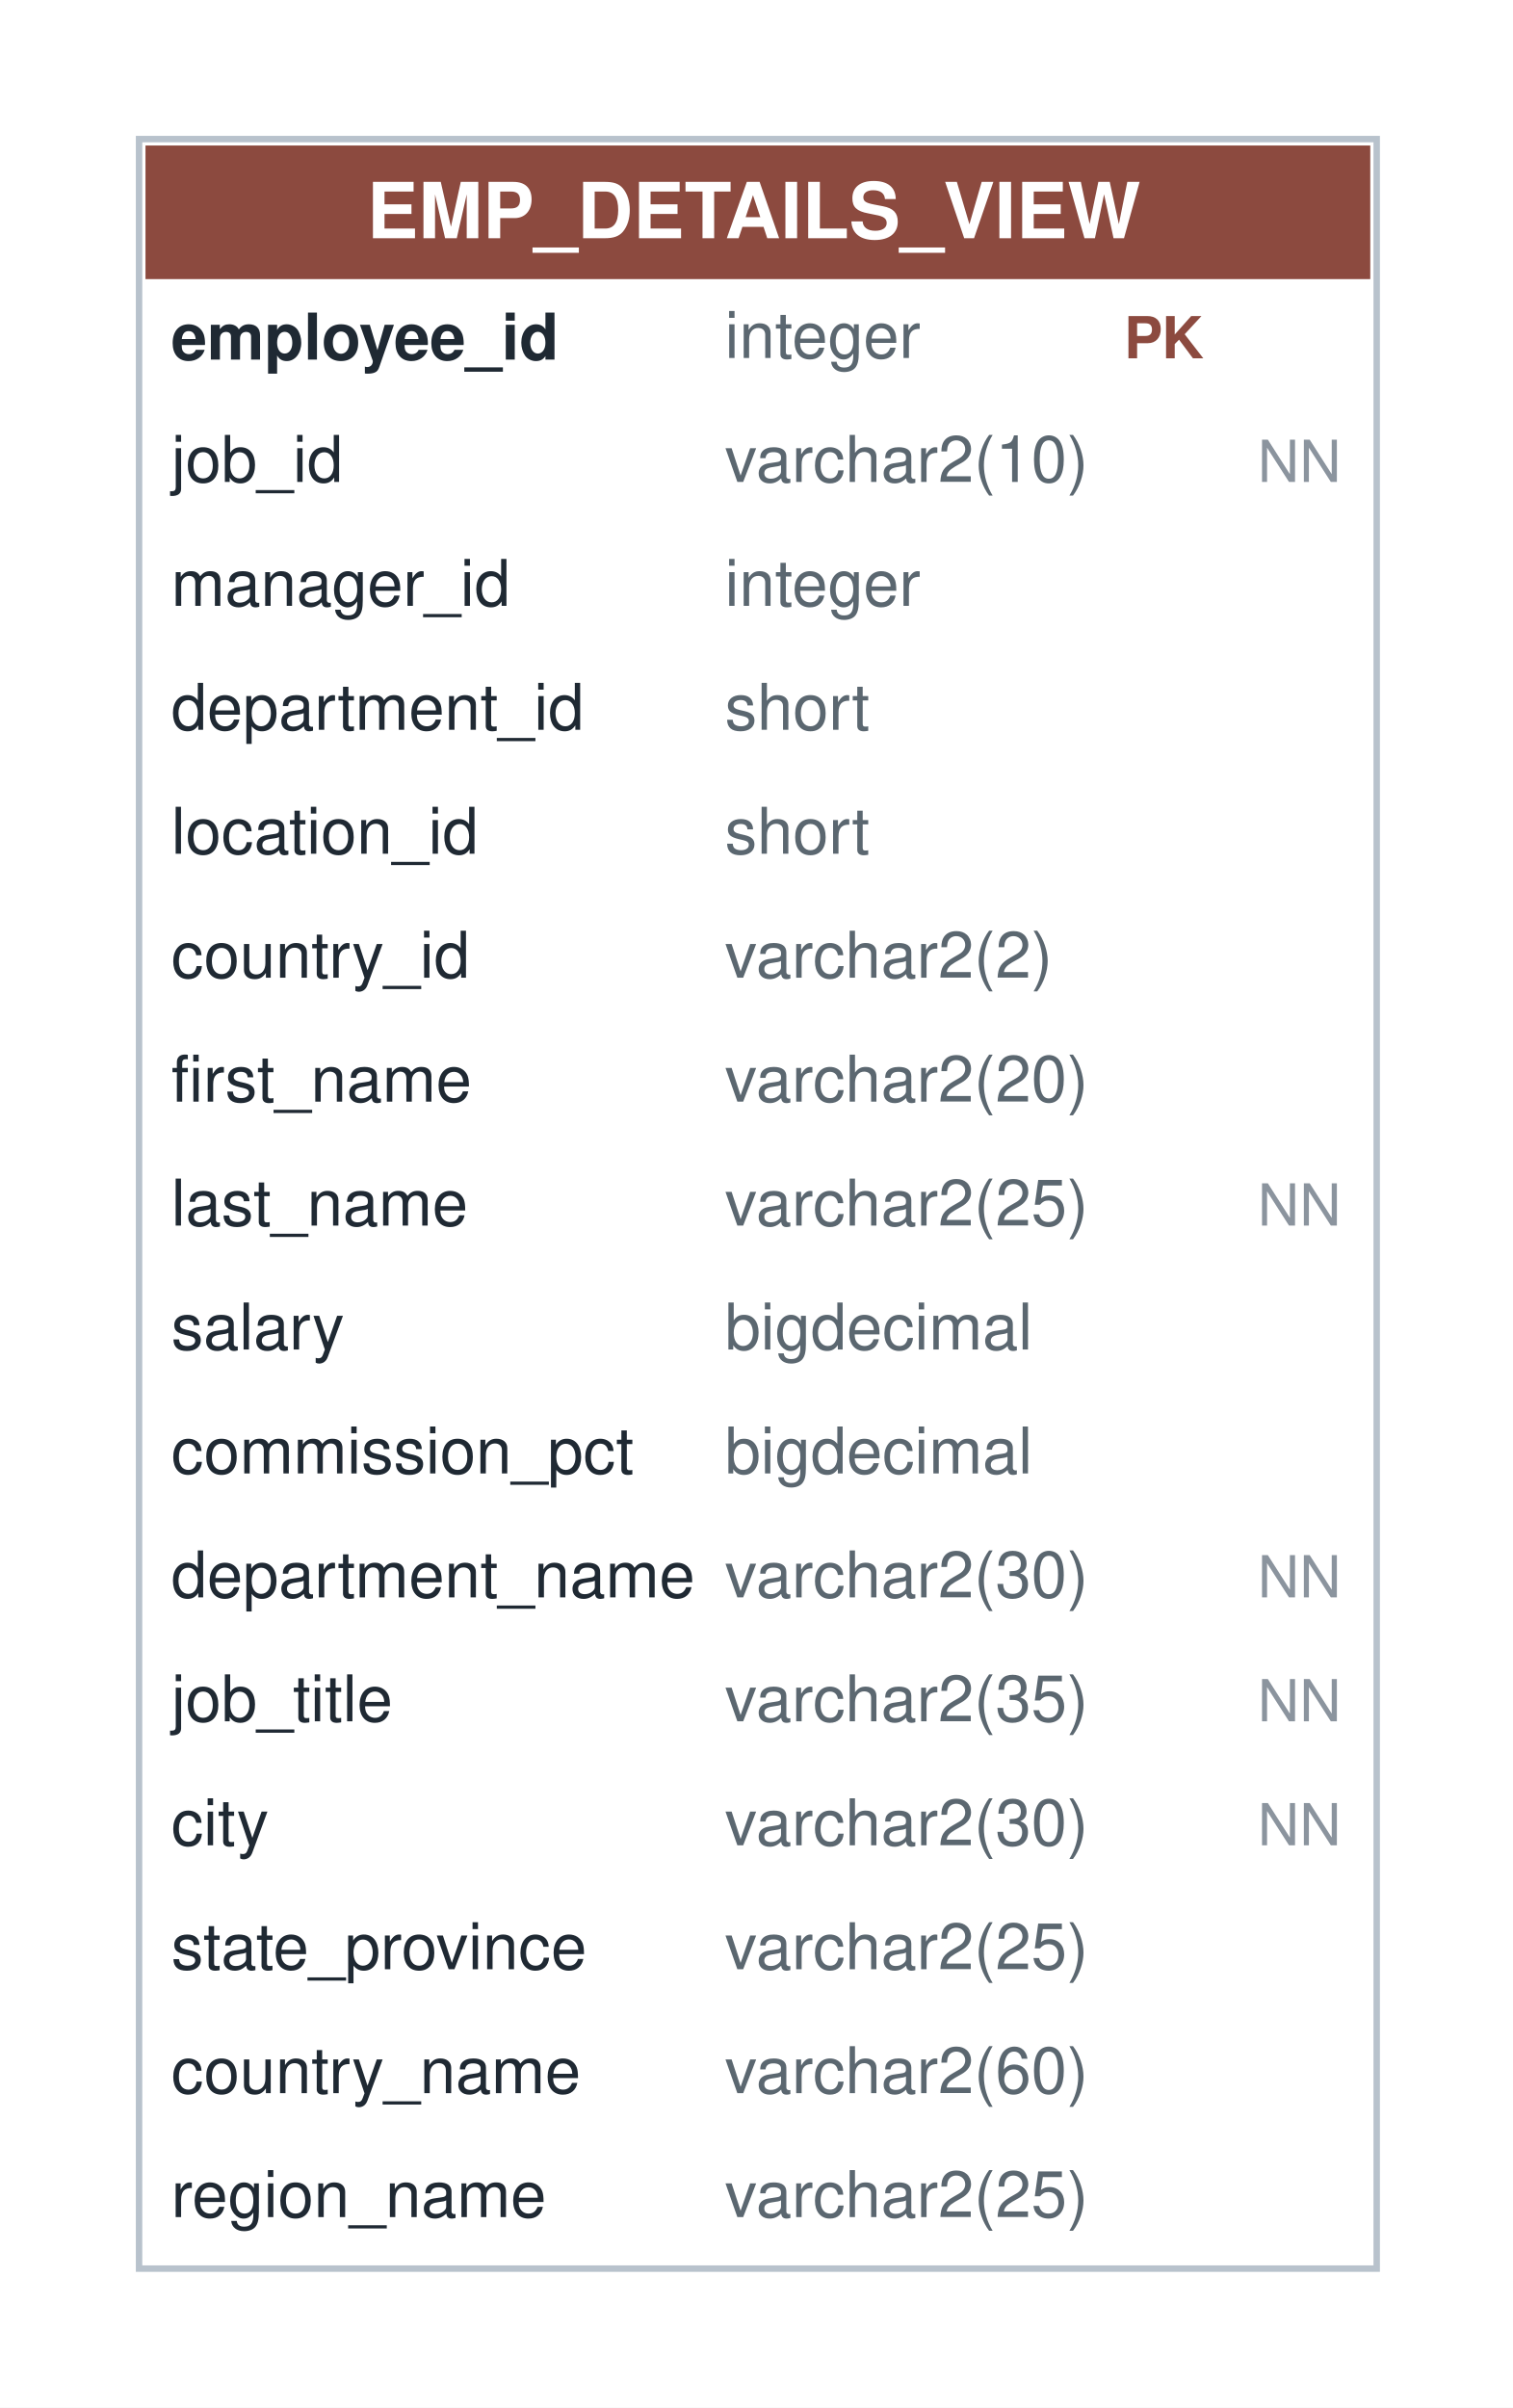
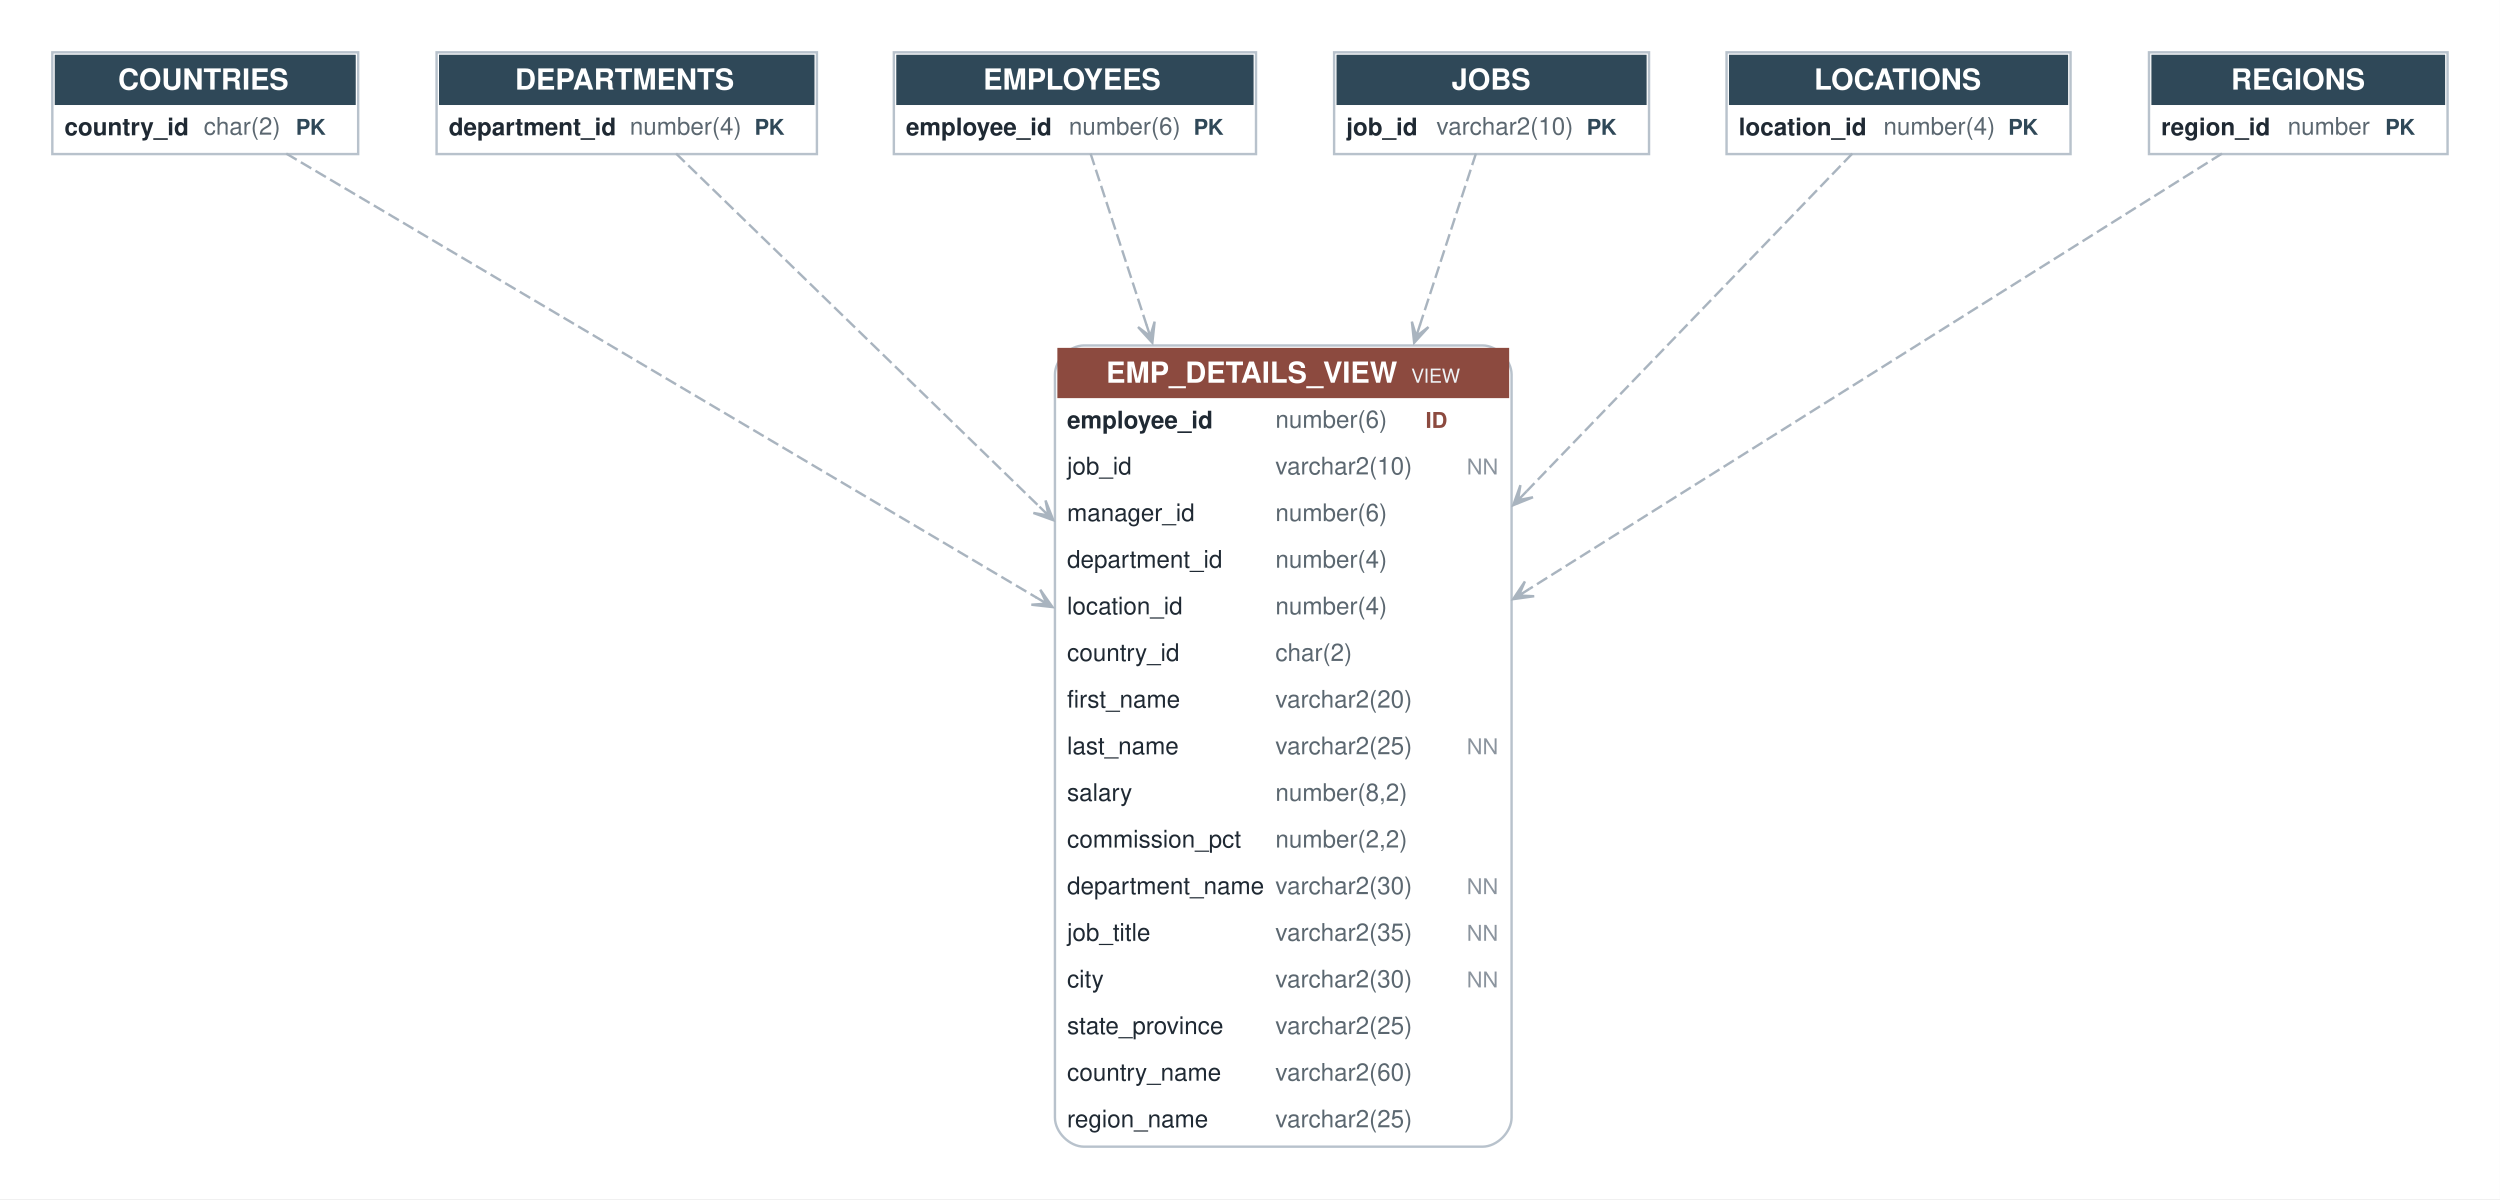
- <svg xmlns="http://www.w3.org/2000/svg" width="235pt" height="374pt" viewBox="0.00 0.00 235.00 374.00">
-   <g id="graph0" class="graph" transform="scale(1 1) rotate(0) translate(21.6 352.35)">
-     <polygon fill="white" stroke="none" points="-21.6,21.6 -21.6,-352.35 213.85,-352.35 213.85,21.6 -21.6,21.6" />
+ <svg xmlns="http://www.w3.org/2000/svg" width="1032pt" height="495pt" viewBox="0.00 0.00 1032.00 495.00">
+   <g id="graph0" class="graph" transform="scale(1 1) rotate(0) translate(21.6 473.35)">
+     <polygon fill="white" stroke="none" points="-21.6,21.6 -21.6,-473.35 1010.35,-473.35 1010.35,21.6 -21.6,21.6" />
    <g id="node1" class="node">
-       <polygon fill="#ffffff" stroke="none" points="0,0 0,-330.75 192.25,-330.75 192.25,0 0,0" />
-       <polygon fill="none" stroke="#b8c2cc" points="0,0 0,-330.75 192.25,-330.75 192.25,0 0,0" />
-       <polygon fill="#8c4a3f" stroke="none" points="1,-309 1,-329.75 191.25,-329.75 191.25,-309 1,-309" />
-       <text xml:space="preserve" text-anchor="start" x="35.38" y="-315.35" font-family="Helvetica,Arial,sans-serif" font-weight="bold" font-size="12.00" fill="white">EMP_DETAILS_VIEW</text>
-       <text xml:space="preserve" text-anchor="start" x="5" y="-296.5" font-family="Helvetica,Arial,sans-serif" font-weight="bold" font-size="10.00" fill="#1f2933">employee_id</text>
-       <text xml:space="preserve" text-anchor="start" x="91" y="-296.75" font-family="Helvetica,Arial,sans-serif" font-size="10.00" fill="#5b6770">integer</text>
-       <text xml:space="preserve" text-anchor="start" x="153" y="-296.7" font-family="Helvetica,Arial,sans-serif" font-weight="bold" font-size="9.00" fill="#8c4a3f">PK</text>
-       <text xml:space="preserve" text-anchor="start" x="5" y="-277.5" font-family="Helvetica,Arial,sans-serif" font-size="10.00" fill="#1f2933">job_id</text>
-       <text xml:space="preserve" text-anchor="start" x="91" y="-277.5" font-family="Helvetica,Arial,sans-serif" font-size="10.00" fill="#5b6770">varchar2(10)</text>
-       <text xml:space="preserve" text-anchor="start" x="173.75" y="-277.5" font-family="Helvetica,Arial,sans-serif" font-size="9.00" fill="#8b949e">NN</text>
-       <text xml:space="preserve" text-anchor="start" x="5" y="-258.25" font-family="Helvetica,Arial,sans-serif" font-size="10.00" fill="#1f2933">manager_id</text>
-       <text xml:space="preserve" text-anchor="start" x="91" y="-258.25" font-family="Helvetica,Arial,sans-serif" font-size="10.00" fill="#5b6770">integer</text>
-       <text xml:space="preserve" text-anchor="start" x="5" y="-239" font-family="Helvetica,Arial,sans-serif" font-size="10.00" fill="#1f2933">department_id</text>
-       <text xml:space="preserve" text-anchor="start" x="91" y="-239" font-family="Helvetica,Arial,sans-serif" font-size="10.00" fill="#5b6770">short</text>
-       <text xml:space="preserve" text-anchor="start" x="5" y="-219.75" font-family="Helvetica,Arial,sans-serif" font-size="10.00" fill="#1f2933">location_id</text>
-       <text xml:space="preserve" text-anchor="start" x="91" y="-219.75" font-family="Helvetica,Arial,sans-serif" font-size="10.00" fill="#5b6770">short</text>
-       <text xml:space="preserve" text-anchor="start" x="5" y="-200.5" font-family="Helvetica,Arial,sans-serif" font-size="10.00" fill="#1f2933">country_id</text>
-       <text xml:space="preserve" text-anchor="start" x="91" y="-200.5" font-family="Helvetica,Arial,sans-serif" font-size="10.00" fill="#5b6770">varchar2(2)</text>
-       <text xml:space="preserve" text-anchor="start" x="5" y="-181.25" font-family="Helvetica,Arial,sans-serif" font-size="10.00" fill="#1f2933">first_name</text>
-       <text xml:space="preserve" text-anchor="start" x="91" y="-181.25" font-family="Helvetica,Arial,sans-serif" font-size="10.00" fill="#5b6770">varchar2(20)</text>
-       <text xml:space="preserve" text-anchor="start" x="5" y="-162" font-family="Helvetica,Arial,sans-serif" font-size="10.00" fill="#1f2933">last_name</text>
-       <text xml:space="preserve" text-anchor="start" x="91" y="-162" font-family="Helvetica,Arial,sans-serif" font-size="10.00" fill="#5b6770">varchar2(25)</text>
-       <text xml:space="preserve" text-anchor="start" x="173.75" y="-162" font-family="Helvetica,Arial,sans-serif" font-size="9.00" fill="#8b949e">NN</text>
-       <text xml:space="preserve" text-anchor="start" x="5" y="-142.75" font-family="Helvetica,Arial,sans-serif" font-size="10.00" fill="#1f2933">salary</text>
-       <text xml:space="preserve" text-anchor="start" x="91" y="-142.75" font-family="Helvetica,Arial,sans-serif" font-size="10.00" fill="#5b6770">bigdecimal</text>
-       <text xml:space="preserve" text-anchor="start" x="5" y="-123.5" font-family="Helvetica,Arial,sans-serif" font-size="10.00" fill="#1f2933">commission_pct</text>
-       <text xml:space="preserve" text-anchor="start" x="91" y="-123.5" font-family="Helvetica,Arial,sans-serif" font-size="10.00" fill="#5b6770">bigdecimal</text>
-       <text xml:space="preserve" text-anchor="start" x="5" y="-104.25" font-family="Helvetica,Arial,sans-serif" font-size="10.00" fill="#1f2933">department_name</text>
-       <text xml:space="preserve" text-anchor="start" x="91" y="-104.25" font-family="Helvetica,Arial,sans-serif" font-size="10.00" fill="#5b6770">varchar2(30)</text>
-       <text xml:space="preserve" text-anchor="start" x="173.75" y="-104.25" font-family="Helvetica,Arial,sans-serif" font-size="9.00" fill="#8b949e">NN</text>
-       <text xml:space="preserve" text-anchor="start" x="5" y="-85" font-family="Helvetica,Arial,sans-serif" font-size="10.00" fill="#1f2933">job_title</text>
-       <text xml:space="preserve" text-anchor="start" x="91" y="-85" font-family="Helvetica,Arial,sans-serif" font-size="10.00" fill="#5b6770">varchar2(35)</text>
-       <text xml:space="preserve" text-anchor="start" x="173.75" y="-85" font-family="Helvetica,Arial,sans-serif" font-size="9.00" fill="#8b949e">NN</text>
-       <text xml:space="preserve" text-anchor="start" x="5" y="-65.75" font-family="Helvetica,Arial,sans-serif" font-size="10.00" fill="#1f2933">city</text>
-       <text xml:space="preserve" text-anchor="start" x="91" y="-65.75" font-family="Helvetica,Arial,sans-serif" font-size="10.00" fill="#5b6770">varchar2(30)</text>
-       <text xml:space="preserve" text-anchor="start" x="173.75" y="-65.75" font-family="Helvetica,Arial,sans-serif" font-size="9.00" fill="#8b949e">NN</text>
-       <text xml:space="preserve" text-anchor="start" x="5" y="-46.5" font-family="Helvetica,Arial,sans-serif" font-size="10.00" fill="#1f2933">state_province</text>
-       <text xml:space="preserve" text-anchor="start" x="91" y="-46.5" font-family="Helvetica,Arial,sans-serif" font-size="10.00" fill="#5b6770">varchar2(25)</text>
-       <text xml:space="preserve" text-anchor="start" x="5" y="-27.25" font-family="Helvetica,Arial,sans-serif" font-size="10.00" fill="#1f2933">country_name</text>
-       <text xml:space="preserve" text-anchor="start" x="91" y="-27.25" font-family="Helvetica,Arial,sans-serif" font-size="10.00" fill="#5b6770">varchar2(60)</text>
-       <text xml:space="preserve" text-anchor="start" x="5" y="-8" font-family="Helvetica,Arial,sans-serif" font-size="10.00" fill="#1f2933">region_name</text>
-       <text xml:space="preserve" text-anchor="start" x="91" y="-8" font-family="Helvetica,Arial,sans-serif" font-size="10.00" fill="#5b6770">varchar2(25)</text>
+       <path fill="#ffffff" stroke="none" d="M425.88,0C425.88,0 590.38,0 590.38,0 596.38,0 602.38,-6 602.38,-12 602.38,-12 602.38,-318.75 602.38,-318.75 602.38,-324.75 596.38,-330.75 590.38,-330.75 590.38,-330.75 425.88,-330.75 425.88,-330.75 419.88,-330.75 413.88,-324.75 413.88,-318.75 413.88,-318.75 413.88,-12 413.88,-12 413.88,-6 419.88,0 425.88,0" />
+       <path fill="none" stroke="#b8c2cc" d="M425.88,0C425.88,0 590.38,0 590.38,0 596.38,0 602.38,-6 602.38,-12 602.38,-12 602.38,-318.75 602.38,-318.75 602.38,-324.75 596.38,-330.75 590.38,-330.75 590.38,-330.75 425.88,-330.75 425.88,-330.75 419.88,-330.75 413.88,-324.75 413.88,-318.75 413.88,-318.75 413.88,-12 413.88,-12 413.88,-6 419.88,0 425.88,0" />
+       <polygon fill="#8c4a3f" stroke="none" points="414.88,-309 414.88,-329.75 601.38,-329.75 601.38,-309 414.88,-309" />
+       <text xml:space="preserve" text-anchor="start" x="435" y="-315.35" font-family="Helvetica,Arial,sans-serif" font-weight="bold" font-size="12.00" fill="white">EMP_DETAILS_VIEW</text>
+       <text xml:space="preserve" text-anchor="start" x="556.5" y="-315.35" font-family="Helvetica,Arial,sans-serif" font-size="8.00" fill="#eef2f5">  VIEW</text>
+       <text xml:space="preserve" text-anchor="start" x="418.88" y="-296.5" font-family="Helvetica,Arial,sans-serif" font-weight="bold" font-size="10.00" fill="#1f2933">employee_id</text>
+       <text xml:space="preserve" text-anchor="start" x="504.88" y="-296.75" font-family="Helvetica,Arial,sans-serif" font-size="10.00" fill="#5b6770">number(6)</text>
+       <text xml:space="preserve" text-anchor="start" x="566.88" y="-296.7" font-family="Helvetica,Arial,sans-serif" font-weight="bold" font-size="9.00" fill="#8c4a3f">ID</text>
+       <text xml:space="preserve" text-anchor="start" x="418.88" y="-277.5" font-family="Helvetica,Arial,sans-serif" font-size="10.00" fill="#1f2933">job_id</text>
+       <text xml:space="preserve" text-anchor="start" x="504.88" y="-277.5" font-family="Helvetica,Arial,sans-serif" font-size="10.00" fill="#5b6770">varchar2(10)</text>
+       <text xml:space="preserve" text-anchor="start" x="583.88" y="-277.5" font-family="Helvetica,Arial,sans-serif" font-size="9.00" fill="#8b949e">NN</text>
+       <text xml:space="preserve" text-anchor="start" x="418.88" y="-258.25" font-family="Helvetica,Arial,sans-serif" font-size="10.00" fill="#1f2933">manager_id</text>
+       <text xml:space="preserve" text-anchor="start" x="504.88" y="-258.25" font-family="Helvetica,Arial,sans-serif" font-size="10.00" fill="#5b6770">number(6)</text>
+       <text xml:space="preserve" text-anchor="start" x="418.88" y="-239" font-family="Helvetica,Arial,sans-serif" font-size="10.00" fill="#1f2933">department_id</text>
+       <text xml:space="preserve" text-anchor="start" x="504.88" y="-239" font-family="Helvetica,Arial,sans-serif" font-size="10.00" fill="#5b6770">number(4)</text>
+       <text xml:space="preserve" text-anchor="start" x="418.88" y="-219.75" font-family="Helvetica,Arial,sans-serif" font-size="10.00" fill="#1f2933">location_id</text>
+       <text xml:space="preserve" text-anchor="start" x="504.88" y="-219.75" font-family="Helvetica,Arial,sans-serif" font-size="10.00" fill="#5b6770">number(4)</text>
+       <text xml:space="preserve" text-anchor="start" x="418.88" y="-200.5" font-family="Helvetica,Arial,sans-serif" font-size="10.00" fill="#1f2933">country_id</text>
+       <text xml:space="preserve" text-anchor="start" x="504.88" y="-200.5" font-family="Helvetica,Arial,sans-serif" font-size="10.00" fill="#5b6770">char(2)</text>
+       <text xml:space="preserve" text-anchor="start" x="418.88" y="-181.25" font-family="Helvetica,Arial,sans-serif" font-size="10.00" fill="#1f2933">first_name</text>
+       <text xml:space="preserve" text-anchor="start" x="504.88" y="-181.25" font-family="Helvetica,Arial,sans-serif" font-size="10.00" fill="#5b6770">varchar2(20)</text>
+       <text xml:space="preserve" text-anchor="start" x="418.88" y="-162" font-family="Helvetica,Arial,sans-serif" font-size="10.00" fill="#1f2933">last_name</text>
+       <text xml:space="preserve" text-anchor="start" x="504.88" y="-162" font-family="Helvetica,Arial,sans-serif" font-size="10.00" fill="#5b6770">varchar2(25)</text>
+       <text xml:space="preserve" text-anchor="start" x="583.88" y="-162" font-family="Helvetica,Arial,sans-serif" font-size="9.00" fill="#8b949e">NN</text>
+       <text xml:space="preserve" text-anchor="start" x="418.88" y="-142.75" font-family="Helvetica,Arial,sans-serif" font-size="10.00" fill="#1f2933">salary</text>
+       <text xml:space="preserve" text-anchor="start" x="504.88" y="-142.75" font-family="Helvetica,Arial,sans-serif" font-size="10.00" fill="#5b6770">number(8,2)</text>
+       <text xml:space="preserve" text-anchor="start" x="418.88" y="-123.5" font-family="Helvetica,Arial,sans-serif" font-size="10.00" fill="#1f2933">commission_pct</text>
+       <text xml:space="preserve" text-anchor="start" x="504.88" y="-123.5" font-family="Helvetica,Arial,sans-serif" font-size="10.00" fill="#5b6770">number(2,2)</text>
+       <text xml:space="preserve" text-anchor="start" x="418.88" y="-104.25" font-family="Helvetica,Arial,sans-serif" font-size="10.00" fill="#1f2933">department_name</text>
+       <text xml:space="preserve" text-anchor="start" x="504.88" y="-104.25" font-family="Helvetica,Arial,sans-serif" font-size="10.00" fill="#5b6770">varchar2(30)</text>
+       <text xml:space="preserve" text-anchor="start" x="583.88" y="-104.25" font-family="Helvetica,Arial,sans-serif" font-size="9.00" fill="#8b949e">NN</text>
+       <text xml:space="preserve" text-anchor="start" x="418.88" y="-85" font-family="Helvetica,Arial,sans-serif" font-size="10.00" fill="#1f2933">job_title</text>
+       <text xml:space="preserve" text-anchor="start" x="504.88" y="-85" font-family="Helvetica,Arial,sans-serif" font-size="10.00" fill="#5b6770">varchar2(35)</text>
+       <text xml:space="preserve" text-anchor="start" x="583.88" y="-85" font-family="Helvetica,Arial,sans-serif" font-size="9.00" fill="#8b949e">NN</text>
+       <text xml:space="preserve" text-anchor="start" x="418.88" y="-65.75" font-family="Helvetica,Arial,sans-serif" font-size="10.00" fill="#1f2933">city</text>
+       <text xml:space="preserve" text-anchor="start" x="504.88" y="-65.75" font-family="Helvetica,Arial,sans-serif" font-size="10.00" fill="#5b6770">varchar2(30)</text>
+       <text xml:space="preserve" text-anchor="start" x="583.88" y="-65.75" font-family="Helvetica,Arial,sans-serif" font-size="9.00" fill="#8b949e">NN</text>
+       <text xml:space="preserve" text-anchor="start" x="418.88" y="-46.5" font-family="Helvetica,Arial,sans-serif" font-size="10.00" fill="#1f2933">state_province</text>
+       <text xml:space="preserve" text-anchor="start" x="504.88" y="-46.5" font-family="Helvetica,Arial,sans-serif" font-size="10.00" fill="#5b6770">varchar2(25)</text>
+       <text xml:space="preserve" text-anchor="start" x="418.88" y="-27.25" font-family="Helvetica,Arial,sans-serif" font-size="10.00" fill="#1f2933">country_name</text>
+       <text xml:space="preserve" text-anchor="start" x="504.88" y="-27.25" font-family="Helvetica,Arial,sans-serif" font-size="10.00" fill="#5b6770">varchar2(60)</text>
+       <text xml:space="preserve" text-anchor="start" x="418.88" y="-8" font-family="Helvetica,Arial,sans-serif" font-size="10.00" fill="#1f2933">region_name</text>
+       <text xml:space="preserve" text-anchor="start" x="504.88" y="-8" font-family="Helvetica,Arial,sans-serif" font-size="10.00" fill="#5b6770">varchar2(25)</text>
+     </g>
+     <g id="node2" class="node">
+       <polygon fill="#ffffff" stroke="none" points="0,-409.75 0,-451.75 126.25,-451.75 126.25,-409.75 0,-409.75" />
+       <polygon fill="none" stroke="#b8c2cc" points="0,-409.75 0,-451.75 126.25,-451.75 126.25,-409.75 0,-409.75" />
+       <polygon fill="#2f4858" stroke="none" points="1,-430 1,-450.75 125.25,-450.75 125.25,-430 1,-430" />
+       <text xml:space="preserve" text-anchor="start" x="27.12" y="-436.35" font-family="Helvetica,Arial,sans-serif" font-weight="bold" font-size="12.00" fill="white">COUNTRIES</text>
+       <text xml:space="preserve" text-anchor="start" x="5" y="-417.5" font-family="Helvetica,Arial,sans-serif" font-weight="bold" font-size="10.00" fill="#1f2933">country_id</text>
+       <text xml:space="preserve" text-anchor="start" x="62.5" y="-417.75" font-family="Helvetica,Arial,sans-serif" font-size="10.00" fill="#5b6770">char(2)</text>
+       <text xml:space="preserve" text-anchor="start" x="100.5" y="-417.7" font-family="Helvetica,Arial,sans-serif" font-weight="bold" font-size="9.00" fill="#2f4858">PK</text>
+     </g>
+     <g id="edge1" class="edge">
+       <path fill="none" stroke="#a9b4bf" stroke-dasharray="5,2" d="M96.57,-409.95C161.48,-371.54 306.87,-285.49 406.25,-226.67" />
+       <polygon fill="#a9b4bf" stroke="#a9b4bf" points="412.87,-222.75 407.82,-229.92 410.48,-224.17 405.99,-226.83 405.99,-226.83 405.99,-226.83 410.48,-224.17 404.15,-223.73 412.87,-222.75" />
+     </g>
+     <g id="node3" class="node">
+       <polygon fill="#ffffff" stroke="none" points="158.62,-409.75 158.62,-451.75 315.62,-451.75 315.62,-409.75 158.62,-409.75" />
+       <polygon fill="none" stroke="#b8c2cc" points="158.62,-409.75 158.62,-451.75 315.62,-451.75 315.62,-409.75 158.62,-409.75" />
+       <polygon fill="#2f4858" stroke="none" points="159.62,-430 159.62,-450.75 314.62,-450.75 314.62,-430 159.62,-430" />
+       <text xml:space="preserve" text-anchor="start" x="191" y="-436.35" font-family="Helvetica,Arial,sans-serif" font-weight="bold" font-size="12.00" fill="white">DEPARTMENTS</text>
+       <text xml:space="preserve" text-anchor="start" x="163.62" y="-417.5" font-family="Helvetica,Arial,sans-serif" font-weight="bold" font-size="10.00" fill="#1f2933">department_id</text>
+       <text xml:space="preserve" text-anchor="start" x="238.38" y="-417.75" font-family="Helvetica,Arial,sans-serif" font-size="10.00" fill="#5b6770">number(4)</text>
+       <text xml:space="preserve" text-anchor="start" x="289.88" y="-417.7" font-family="Helvetica,Arial,sans-serif" font-weight="bold" font-size="9.00" fill="#2f4858">PK</text>
+     </g>
+     <g id="edge2" class="edge">
+       <path fill="none" stroke="#a9b4bf" stroke-dasharray="5,2" d="M257.49,-409.95C289.26,-379.08 352.67,-317.45 407.76,-263.92" />
+       <polygon fill="#a9b4bf" stroke="#a9b4bf" points="413.22,-258.61 409.99,-266.77 411.22,-260.55 407.48,-264.19 407.48,-264.19 407.48,-264.19 411.22,-260.55 404.97,-261.61 413.22,-258.61" />
+     </g>
+     <g id="node4" class="node">
+       <polygon fill="#ffffff" stroke="none" points="347.38,-409.75 347.38,-451.75 496.88,-451.75 496.88,-409.75 347.38,-409.75" />
+       <polygon fill="none" stroke="#b8c2cc" points="347.38,-409.75 347.38,-451.75 496.88,-451.75 496.88,-409.75 347.38,-409.75" />
+       <polygon fill="#2f4858" stroke="none" points="348.38,-430 348.38,-450.75 495.88,-450.75 495.88,-430 348.38,-430" />
+       <text xml:space="preserve" text-anchor="start" x="384.25" y="-436.35" font-family="Helvetica,Arial,sans-serif" font-weight="bold" font-size="12.00" fill="white">EMPLOYEES</text>
+       <text xml:space="preserve" text-anchor="start" x="352.38" y="-417.5" font-family="Helvetica,Arial,sans-serif" font-weight="bold" font-size="10.00" fill="#1f2933">employee_id</text>
+       <text xml:space="preserve" text-anchor="start" x="419.62" y="-417.75" font-family="Helvetica,Arial,sans-serif" font-size="10.00" fill="#5b6770">number(6)</text>
+       <text xml:space="preserve" text-anchor="start" x="471.12" y="-417.7" font-family="Helvetica,Arial,sans-serif" font-weight="bold" font-size="9.00" fill="#2f4858">PK</text>
+     </g>
+     <g id="edge3" class="edge">
+       <path fill="none" stroke="#a9b4bf" stroke-dasharray="5,2" d="M428.59,-409.95C434.03,-393.3 442.39,-367.68 451.69,-339.21" />
+       <polygon fill="#a9b4bf" stroke="#a9b4bf" points="454.09,-331.86 455.03,-340.58 453.22,-334.51 451.61,-339.47 451.61,-339.47 451.61,-339.47 453.22,-334.51 448.18,-338.35 454.09,-331.86" />
+     </g>
+     <g id="node5" class="node">
+       <polygon fill="#ffffff" stroke="none" points="529.12,-409.75 529.12,-451.75 659.12,-451.75 659.12,-409.75 529.12,-409.75" />
+       <polygon fill="none" stroke="#b8c2cc" points="529.12,-409.75 529.12,-451.75 659.12,-451.75 659.12,-409.75 529.12,-409.75" />
+       <polygon fill="#2f4858" stroke="none" points="530.12,-430 530.12,-450.75 658.12,-450.75 658.12,-430 530.12,-430" />
+       <text xml:space="preserve" text-anchor="start" x="577.62" y="-436.35" font-family="Helvetica,Arial,sans-serif" font-weight="bold" font-size="12.00" fill="white">JOBS</text>
+       <text xml:space="preserve" text-anchor="start" x="534.12" y="-417.5" font-family="Helvetica,Arial,sans-serif" font-weight="bold" font-size="10.00" fill="#1f2933">job_id</text>
+       <text xml:space="preserve" text-anchor="start" x="571.38" y="-417.75" font-family="Helvetica,Arial,sans-serif" font-size="10.00" fill="#5b6770">varchar2(10)</text>
+       <text xml:space="preserve" text-anchor="start" x="633.38" y="-417.7" font-family="Helvetica,Arial,sans-serif" font-weight="bold" font-size="9.00" fill="#2f4858">PK</text>
+     </g>
+     <g id="edge4" class="edge">
+       <path fill="none" stroke="#a9b4bf" stroke-dasharray="5,2" d="M587.66,-409.95C582.22,-393.3 573.86,-367.68 564.56,-339.21" />
+       <polygon fill="#a9b4bf" stroke="#a9b4bf" points="562.16,-331.86 568.07,-338.35 563.03,-334.51 564.64,-339.47 564.64,-339.47 564.64,-339.47 563.03,-334.51 561.22,-340.58 562.16,-331.86" />
+     </g>
+     <g id="node6" class="node">
+       <polygon fill="#ffffff" stroke="none" points="691.12,-409.75 691.12,-451.75 833.12,-451.75 833.12,-409.75 691.12,-409.75" />
+       <polygon fill="none" stroke="#b8c2cc" points="691.12,-409.75 691.12,-451.75 833.12,-451.75 833.12,-409.75 691.12,-409.75" />
+       <polygon fill="#2f4858" stroke="none" points="692.12,-430 692.12,-450.75 832.12,-450.75 832.12,-430 692.12,-430" />
+       <text xml:space="preserve" text-anchor="start" x="727.25" y="-436.35" font-family="Helvetica,Arial,sans-serif" font-weight="bold" font-size="12.00" fill="white">LOCATIONS</text>
+       <text xml:space="preserve" text-anchor="start" x="696.12" y="-417.5" font-family="Helvetica,Arial,sans-serif" font-weight="bold" font-size="10.00" fill="#1f2933">location_id</text>
+       <text xml:space="preserve" text-anchor="start" x="755.88" y="-417.75" font-family="Helvetica,Arial,sans-serif" font-size="10.00" fill="#5b6770">number(4)</text>
+       <text xml:space="preserve" text-anchor="start" x="807.38" y="-417.7" font-family="Helvetica,Arial,sans-serif" font-weight="bold" font-size="9.00" fill="#2f4858">PK</text>
+     </g>
+     <g id="edge5" class="edge">
+       <path fill="none" stroke="#a9b4bf" stroke-dasharray="5,2" d="M743.03,-409.95C714.49,-380.36 658.68,-322.48 608.62,-270.57" />
+       <polygon fill="#a9b4bf" stroke="#a9b4bf" points="603.07,-264.83 611.22,-268.09 605,-266.83 608.63,-270.58 608.63,-270.58 608.63,-270.58 605,-266.83 606.03,-273.08 603.07,-264.83" />
+     </g>
+     <g id="node7" class="node">
+       <polygon fill="#ffffff" stroke="none" points="865.5,-409.75 865.5,-451.75 988.75,-451.75 988.75,-409.75 865.5,-409.75" />
+       <polygon fill="none" stroke="#b8c2cc" points="865.5,-409.75 865.5,-451.75 988.75,-451.75 988.75,-409.75 865.5,-409.75" />
+       <polygon fill="#2f4858" stroke="none" points="866.5,-430 866.5,-450.75 987.75,-450.75 987.75,-430 866.5,-430" />
+       <text xml:space="preserve" text-anchor="start" x="899.38" y="-436.35" font-family="Helvetica,Arial,sans-serif" font-weight="bold" font-size="12.00" fill="white">REGIONS</text>
+       <text xml:space="preserve" text-anchor="start" x="870.5" y="-417.5" font-family="Helvetica,Arial,sans-serif" font-weight="bold" font-size="10.00" fill="#1f2933">region_id</text>
+       <text xml:space="preserve" text-anchor="start" x="922.75" y="-417.75" font-family="Helvetica,Arial,sans-serif" font-size="10.00" fill="#5b6770">number</text>
+       <text xml:space="preserve" text-anchor="start" x="963" y="-417.7" font-family="Helvetica,Arial,sans-serif" font-weight="bold" font-size="9.00" fill="#2f4858">PK</text>
+     </g>
+     <g id="edge6" class="edge">
+       <path fill="none" stroke="#a9b4bf" stroke-dasharray="5,2" d="M895.63,-409.95C835.75,-372.31 703.11,-288.94 609.76,-230.26" />
+       <polygon fill="#a9b4bf" stroke="#a9b4bf" points="603.02,-226.02 611.71,-227.23 605.37,-227.5 609.79,-230.28 609.79,-230.28 609.79,-230.28 605.37,-227.5 607.88,-233.33 603.02,-226.02" />
    </g>
  </g>
</svg>
